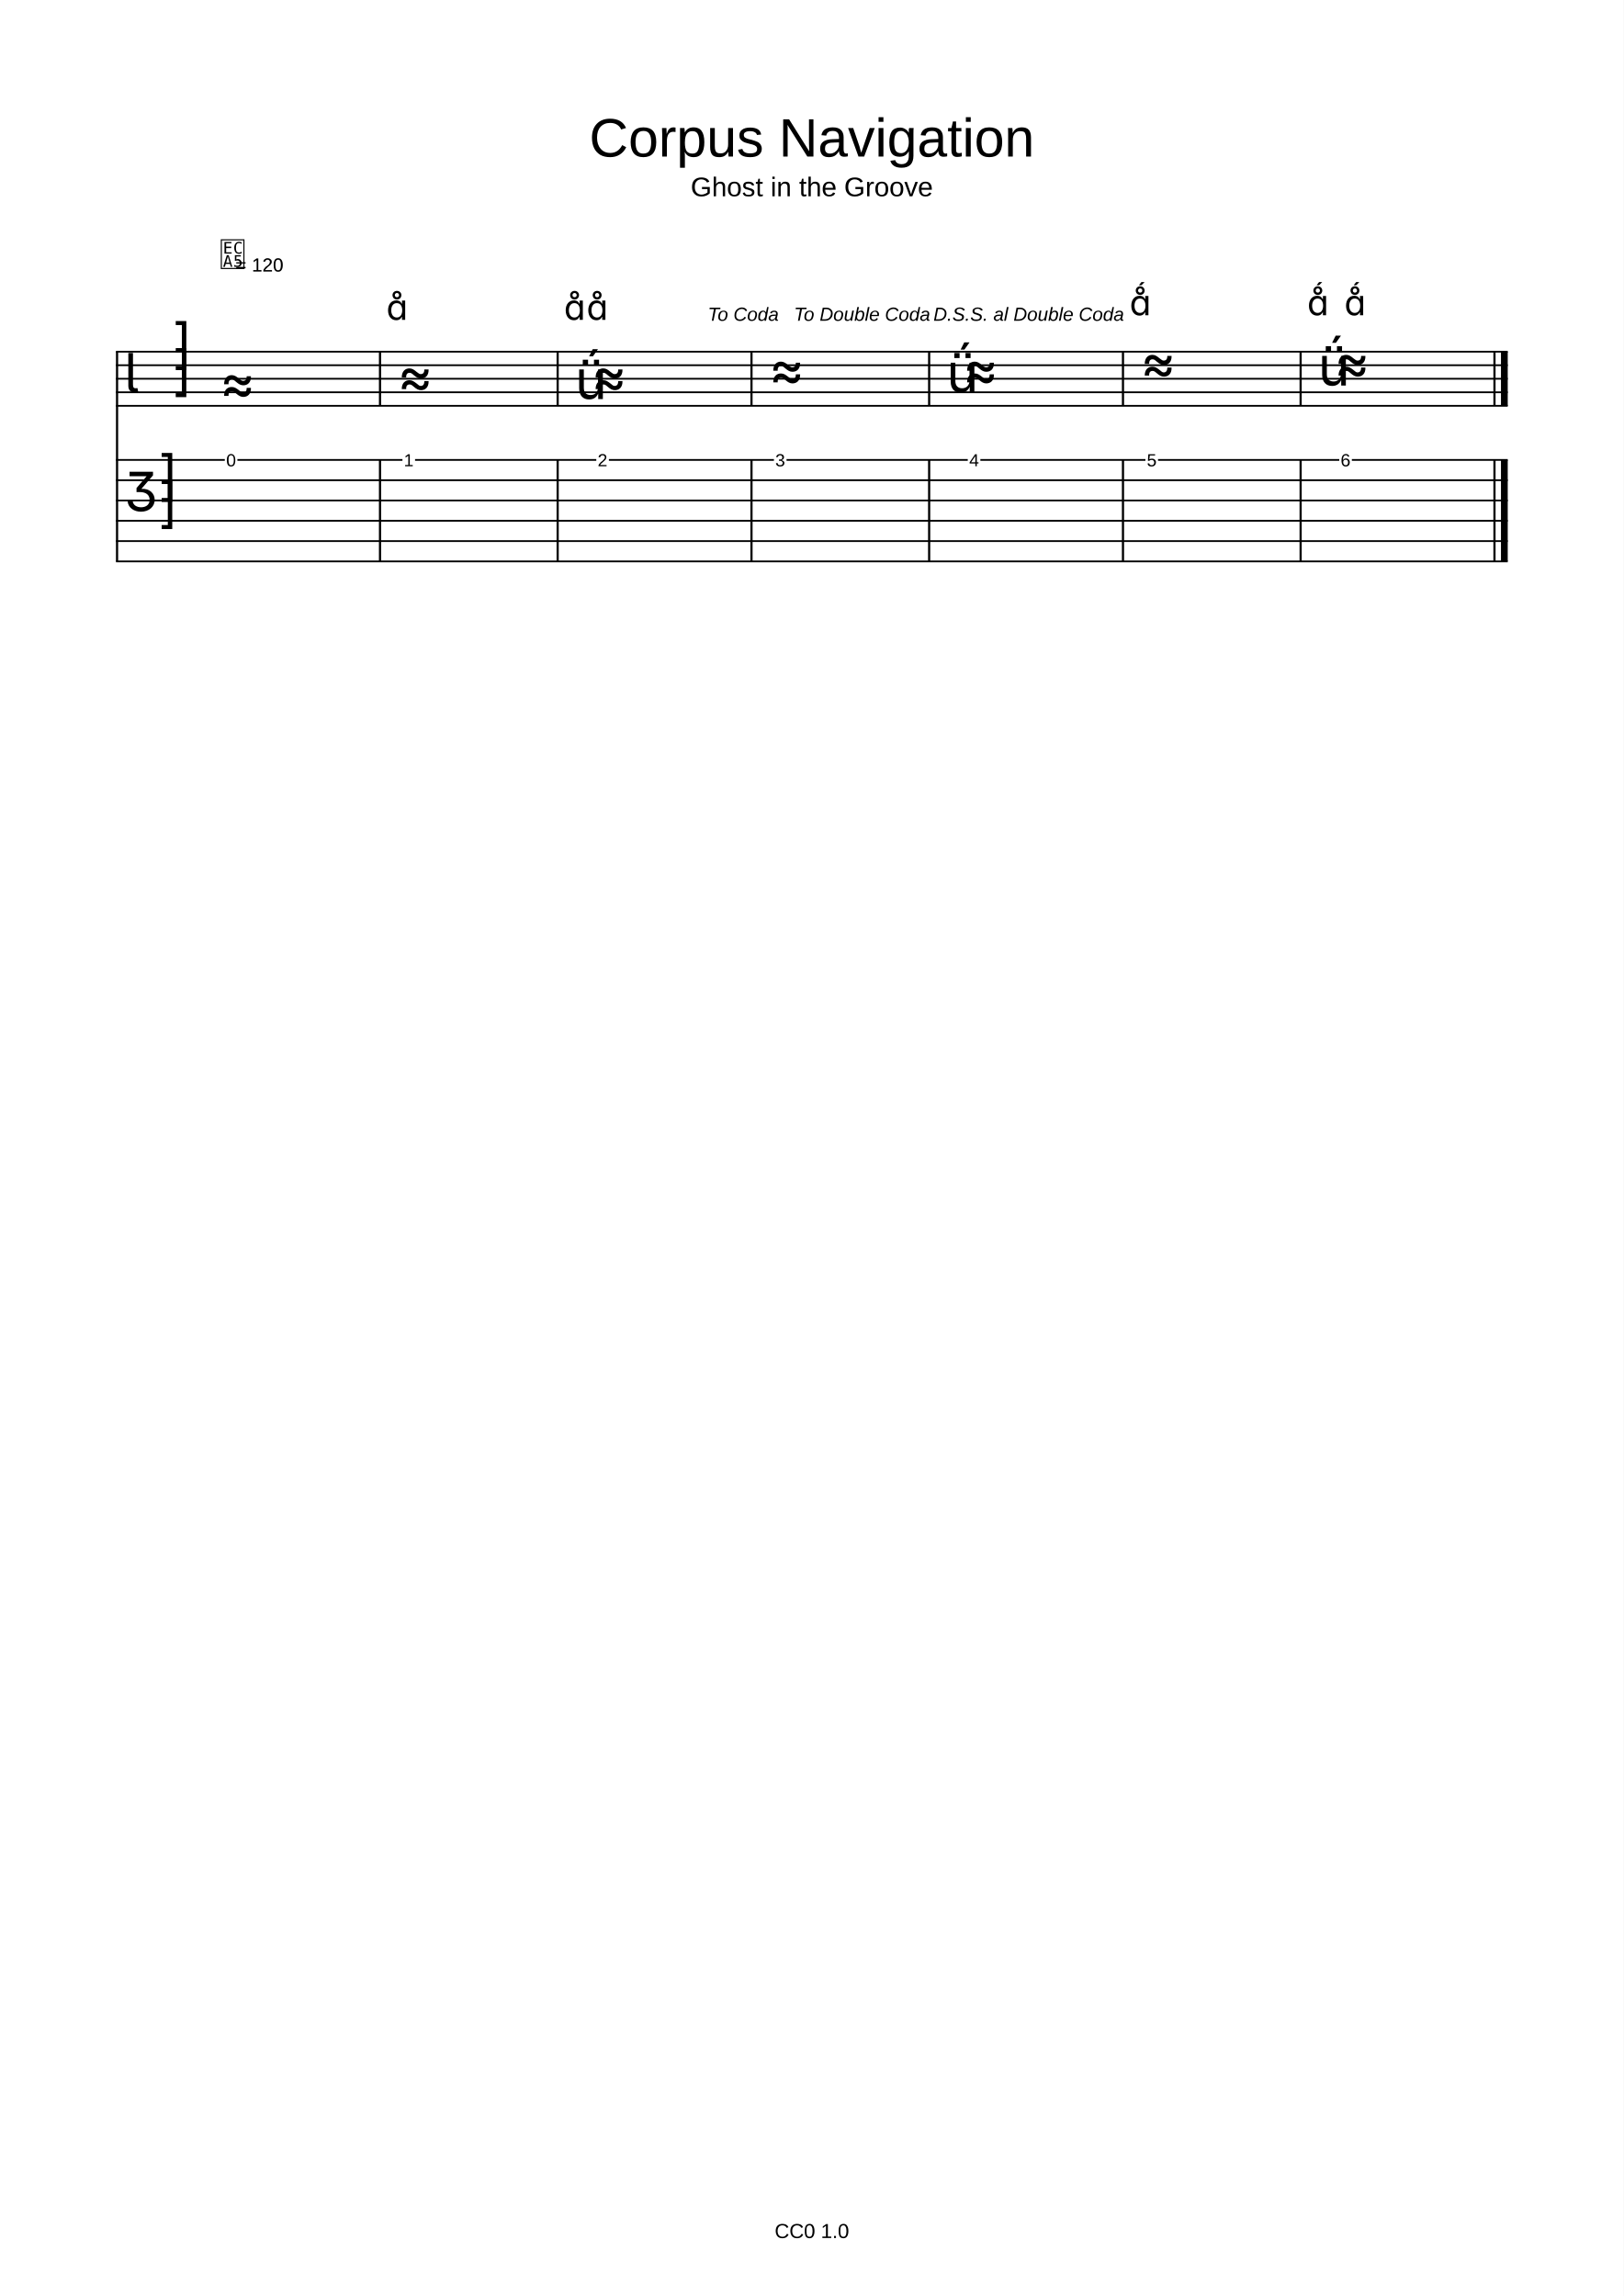
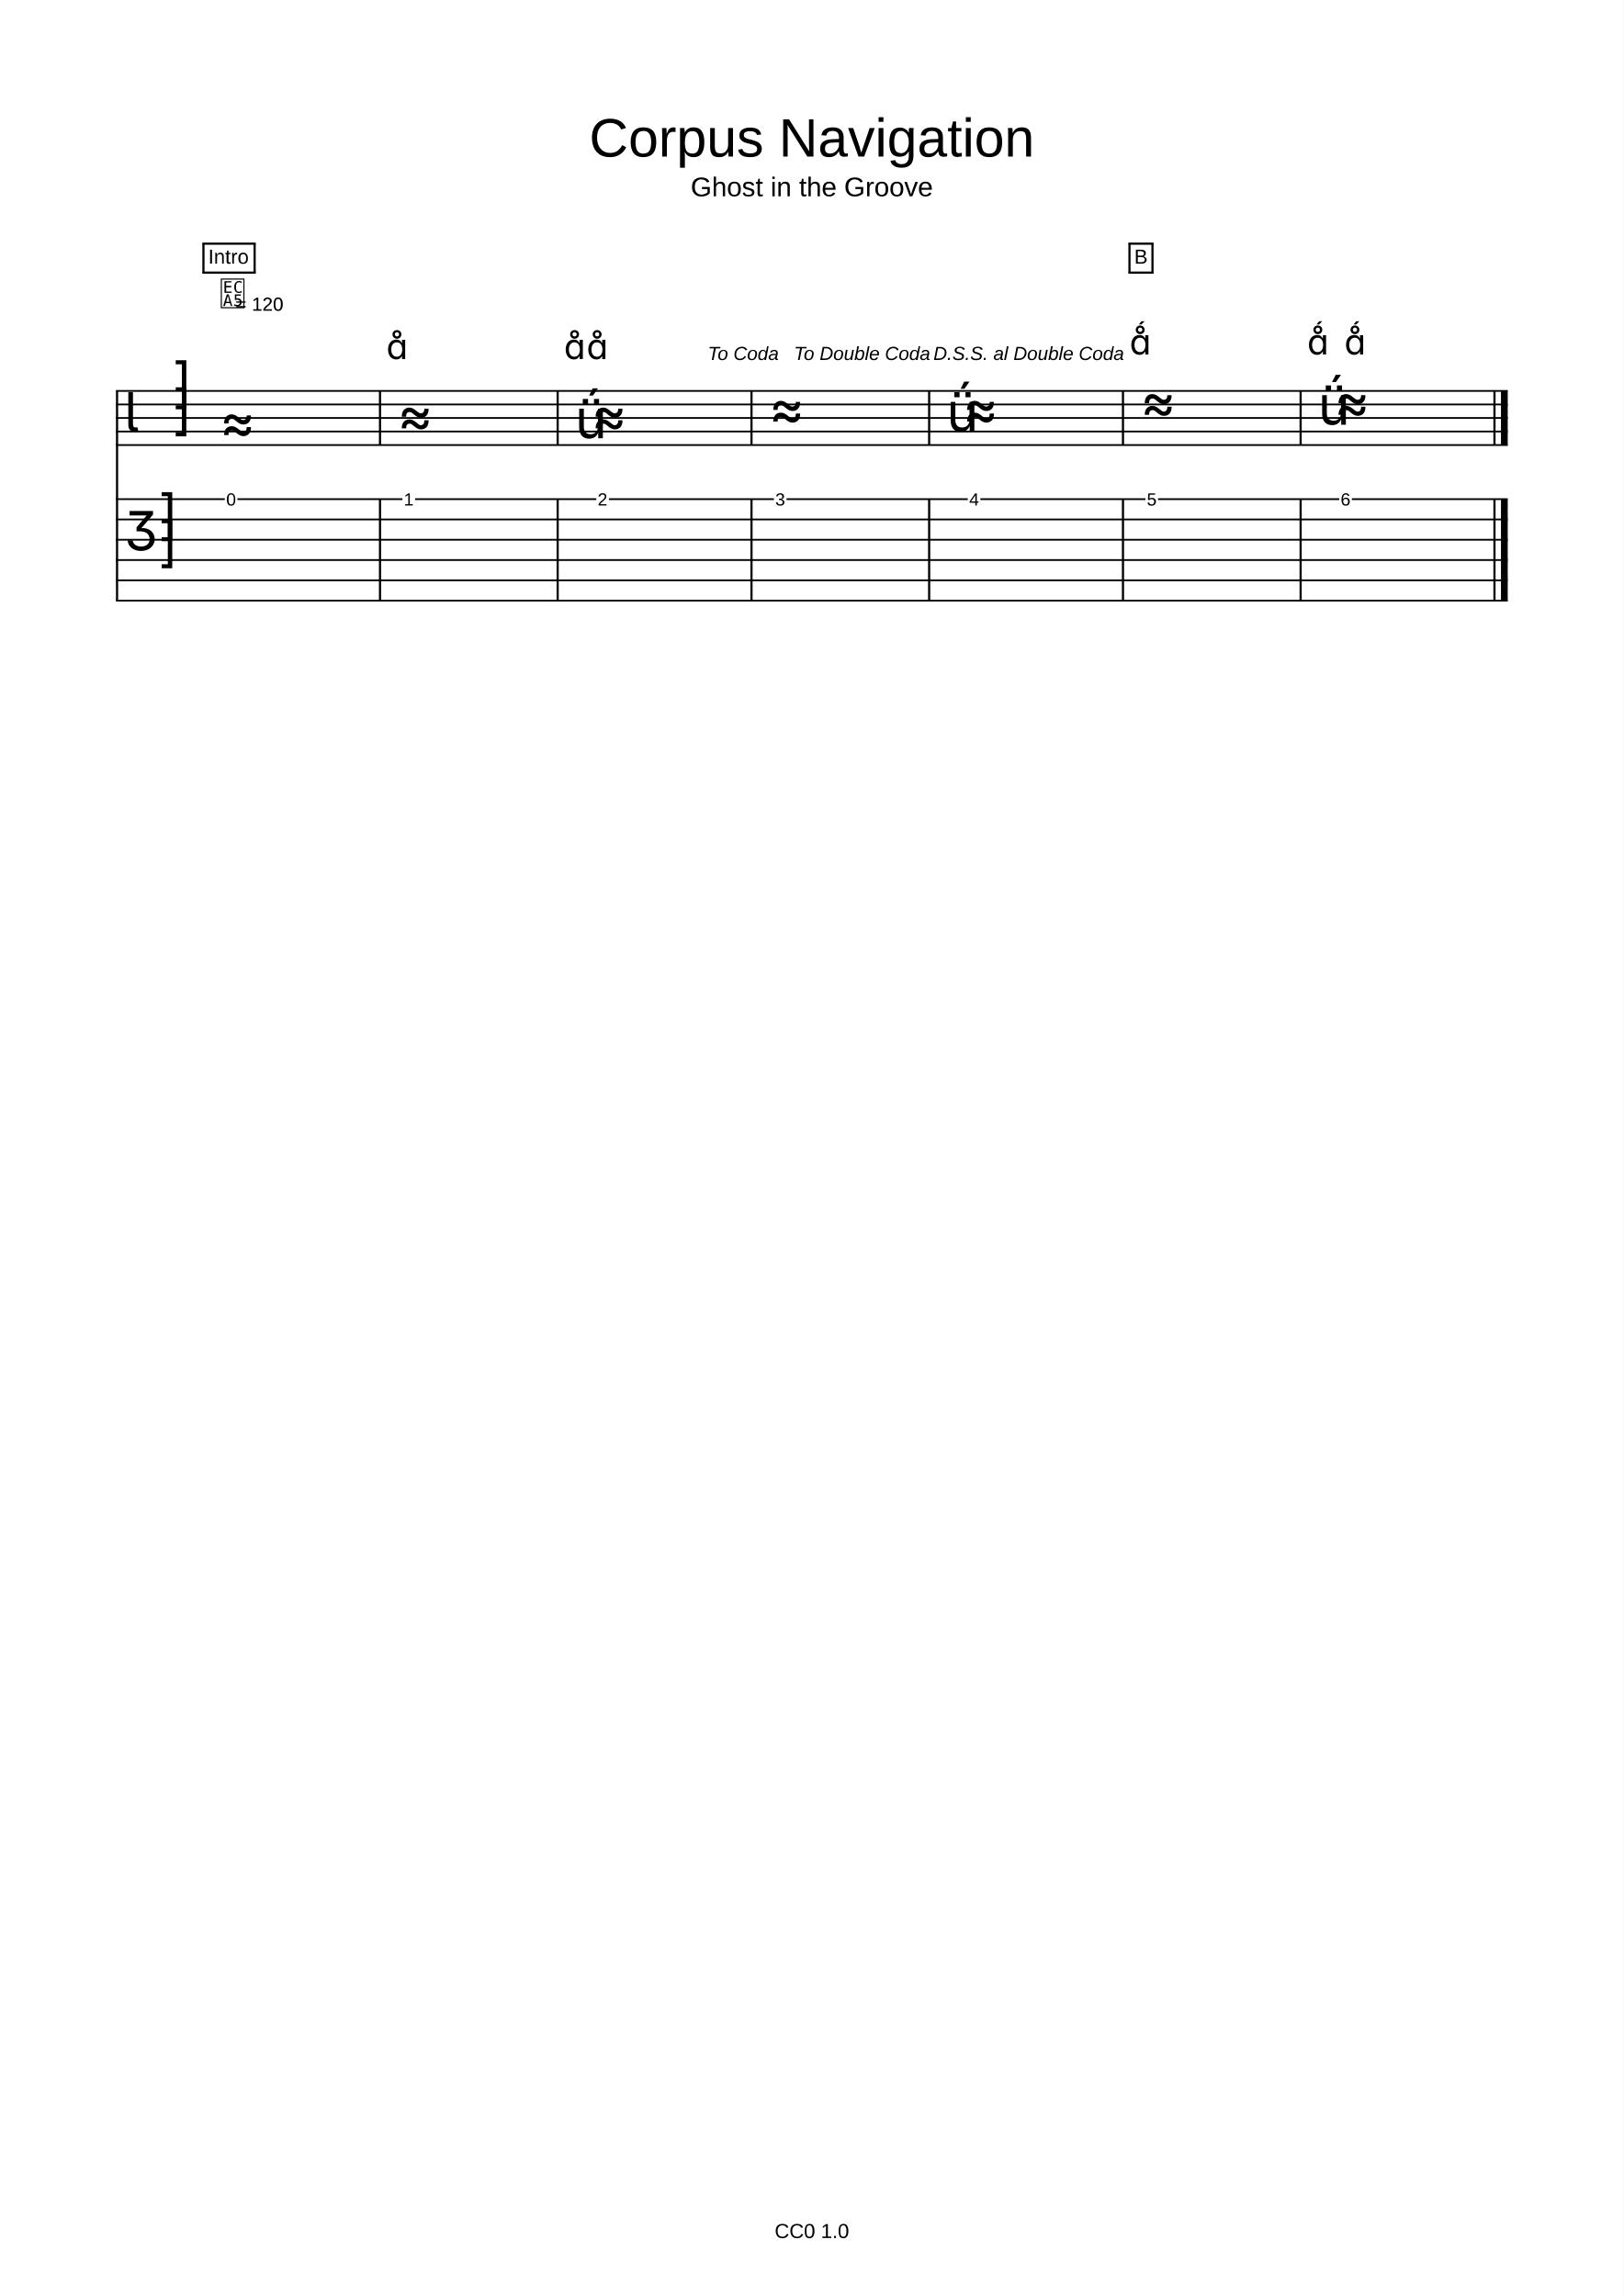
<svg xmlns="http://www.w3.org/2000/svg" width="1200" height="1697.143" viewBox="0 0 120 169.714">
  <style>@font-face{font-family:"Bravura";src:url("Bravura.otf")}text{font-family:"Bravura";font-size:4px}text.t{font-family:Arial,Helvetica,sans-serif}</style>
  <rect x="0" y="0" width="120" height="169.714" fill="white" />
  <g fill="black" stroke="black">
-     <line class="staffLine" x1="8.571" y1="25.996" x2="111.429" y2="25.996" stroke-width="0.13" />
-     <line class="staffLine" x1="8.571" y1="26.996" x2="111.429" y2="26.996" stroke-width="0.13" />
-     <line class="staffLine" x1="8.571" y1="27.996" x2="111.429" y2="27.996" stroke-width="0.13" />
-     <line class="staffLine" x1="8.571" y1="28.996" x2="111.429" y2="28.996" stroke-width="0.13" />
-     <line class="staffLine" x1="8.571" y1="29.996" x2="111.429" y2="29.996" stroke-width="0.13" />
-     <line class="barline" x1="28.085" y1="25.996" x2="28.085" y2="29.996" stroke-width="0.16" />
-     <line class="barline" x1="41.214" y1="25.996" x2="41.214" y2="29.996" stroke-width="0.16" />
-     <line class="barline" x1="55.539" y1="25.996" x2="55.539" y2="29.996" stroke-width="0.16" />
-     <line class="barline" x1="68.669" y1="25.996" x2="68.669" y2="29.996" stroke-width="0.16" />
-     <line class="barline" x1="82.994" y1="25.996" x2="82.994" y2="29.996" stroke-width="0.16" />
-     <line class="barline" x1="96.123" y1="25.996" x2="96.123" y2="29.996" stroke-width="0.16" />
-     <line class="barline" x1="110.449" y1="25.996" x2="110.449" y2="29.996" stroke-width="0.16" />
-     <line class="barline" x1="111.179" y1="25.996" x2="111.179" y2="29.996" stroke-width="0.5" />
-     <line class="staffLine" x1="8.571" y1="33.996" x2="111.429" y2="33.996" stroke-width="0.13" />
-     <line class="staffLine" x1="8.571" y1="35.496" x2="111.429" y2="35.496" stroke-width="0.13" />
-     <line class="staffLine" x1="8.571" y1="36.996" x2="111.429" y2="36.996" stroke-width="0.13" />
-     <line class="staffLine" x1="8.571" y1="38.496" x2="111.429" y2="38.496" stroke-width="0.13" />
-     <line class="staffLine" x1="8.571" y1="39.996" x2="111.429" y2="39.996" stroke-width="0.13" />
-     <line class="staffLine" x1="8.571" y1="41.496" x2="111.429" y2="41.496" stroke-width="0.13" />
-     <line class="barline" x1="28.085" y1="33.996" x2="28.085" y2="41.496" stroke-width="0.16" />
-     <line class="barline" x1="41.214" y1="33.996" x2="41.214" y2="41.496" stroke-width="0.16" />
-     <line class="barline" x1="55.539" y1="33.996" x2="55.539" y2="41.496" stroke-width="0.16" />
-     <line class="barline" x1="68.669" y1="33.996" x2="68.669" y2="41.496" stroke-width="0.16" />
-     <line class="barline" x1="82.994" y1="33.996" x2="82.994" y2="41.496" stroke-width="0.16" />
-     <line class="barline" x1="96.123" y1="33.996" x2="96.123" y2="41.496" stroke-width="0.16" />
-     <line class="barline" x1="110.449" y1="33.996" x2="110.449" y2="41.496" stroke-width="0.16" />
-     <line class="barline" x1="111.179" y1="33.996" x2="111.179" y2="41.496" stroke-width="0.5" />
-     <line class="barline" x1="8.651" y1="25.996" x2="8.651" y2="41.496" stroke-width="0.16" />
-     <text class="clef" x="9.171" y="28.996" stroke="none"></text>
-     <text class="timeSignature" x="12.755" y="26.996" stroke="none"></text>
-     <text class="timeSignature" x="12.755" y="28.996" stroke="none"></text>
-     <text class="notehead" x="16.235" y="29.996" stroke="none"></text>
-     <text class="notehead" x="29.365" y="29.496" stroke="none"></text>
-     <text class="notehead" x="43.69" y="29.496" stroke="none"></text>
-     <text class="accidental" x="42.494" y="29.496" stroke="none"></text>
-     <text class="notehead" x="56.819" y="28.996" stroke="none"></text>
-     <text class="notehead" x="71.145" y="28.996" stroke="none"></text>
-     <text class="accidental" x="69.949" y="28.996" stroke="none"></text>
-     <text class="notehead" x="84.274" y="28.496" stroke="none"></text>
-     <text class="notehead" x="98.599" y="28.496" stroke="none"></text>
-     <text class="accidental" x="97.403" y="28.496" stroke="none"></text>
-     <text class="clef" x="9.183" y="37.778" stroke="none"></text>
-     <text class="timeSignature" x="11.715" y="36.746" stroke="none"></text>
-     <text class="timeSignature" x="11.715" y="38.746" stroke="none"></text>
-     <text class="navigation" x="28.554" y="23.64" style="font-size:2.6px" stroke="none"></text>
-     <text class="navigation" x="41.684" y="23.64" style="font-size:2.6px" stroke="none"></text>
-     <text class="navigation" x="43.353" y="23.64" style="font-size:2.6px" stroke="none"></text>
-     <text class="navigation" x="83.484" y="23.299" style="font-size:2.6px" stroke="none"></text>
-     <text class="navigation" x="96.614" y="23.299" style="font-size:2.6px" stroke="none"></text>
-     <text class="navigation" x="99.357" y="23.299" style="font-size:2.6px" stroke="none"></text>
-     <text class="tempo" x="16.235" y="19.72" style="font-size:2.6px" stroke="none"></text>
+     <line class="staffLine" x1="8.571" y1="28.896" x2="111.429" y2="28.896" stroke-width="0.13" />
+     <line class="staffLine" x1="8.571" y1="29.896" x2="111.429" y2="29.896" stroke-width="0.13" />
+     <line class="staffLine" x1="8.571" y1="30.896" x2="111.429" y2="30.896" stroke-width="0.13" />
+     <line class="staffLine" x1="8.571" y1="31.896" x2="111.429" y2="31.896" stroke-width="0.13" />
+     <line class="staffLine" x1="8.571" y1="32.896" x2="111.429" y2="32.896" stroke-width="0.13" />
+     <line class="barline" x1="28.085" y1="28.896" x2="28.085" y2="32.896" stroke-width="0.16" />
+     <line class="barline" x1="41.214" y1="28.896" x2="41.214" y2="32.896" stroke-width="0.16" />
+     <line class="barline" x1="55.539" y1="28.896" x2="55.539" y2="32.896" stroke-width="0.16" />
+     <line class="barline" x1="68.669" y1="28.896" x2="68.669" y2="32.896" stroke-width="0.16" />
+     <line class="barline" x1="82.994" y1="28.896" x2="82.994" y2="32.896" stroke-width="0.16" />
+     <line class="barline" x1="96.123" y1="28.896" x2="96.123" y2="32.896" stroke-width="0.16" />
+     <line class="barline" x1="110.449" y1="28.896" x2="110.449" y2="32.896" stroke-width="0.16" />
+     <line class="barline" x1="111.179" y1="28.896" x2="111.179" y2="32.896" stroke-width="0.5" />
+     <line class="staffLine" x1="8.571" y1="36.896" x2="111.429" y2="36.896" stroke-width="0.13" />
+     <line class="staffLine" x1="8.571" y1="38.396" x2="111.429" y2="38.396" stroke-width="0.13" />
+     <line class="staffLine" x1="8.571" y1="39.896" x2="111.429" y2="39.896" stroke-width="0.13" />
+     <line class="staffLine" x1="8.571" y1="41.396" x2="111.429" y2="41.396" stroke-width="0.13" />
+     <line class="staffLine" x1="8.571" y1="42.896" x2="111.429" y2="42.896" stroke-width="0.13" />
+     <line class="staffLine" x1="8.571" y1="44.396" x2="111.429" y2="44.396" stroke-width="0.13" />
+     <line class="barline" x1="28.085" y1="36.896" x2="28.085" y2="44.396" stroke-width="0.16" />
+     <line class="barline" x1="41.214" y1="36.896" x2="41.214" y2="44.396" stroke-width="0.16" />
+     <line class="barline" x1="55.539" y1="36.896" x2="55.539" y2="44.396" stroke-width="0.16" />
+     <line class="barline" x1="68.669" y1="36.896" x2="68.669" y2="44.396" stroke-width="0.16" />
+     <line class="barline" x1="82.994" y1="36.896" x2="82.994" y2="44.396" stroke-width="0.16" />
+     <line class="barline" x1="96.123" y1="36.896" x2="96.123" y2="44.396" stroke-width="0.16" />
+     <line class="barline" x1="110.449" y1="36.896" x2="110.449" y2="44.396" stroke-width="0.16" />
+     <line class="barline" x1="111.179" y1="36.896" x2="111.179" y2="44.396" stroke-width="0.5" />
+     <line class="section" x1="14.955" y1="18.011" x2="18.899" y2="18.011" stroke-width="0.16" />
+     <line class="section" x1="14.955" y1="20.151" x2="18.899" y2="20.151" stroke-width="0.16" />
+     <line class="section" x1="15.035" y1="18.011" x2="15.035" y2="20.151" stroke-width="0.16" />
+     <line class="section" x1="18.819" y1="18.011" x2="18.819" y2="20.151" stroke-width="0.16" />
+     <line class="section" x1="83.394" y1="18.011" x2="85.254" y2="18.011" stroke-width="0.16" />
+     <line class="section" x1="83.394" y1="20.151" x2="85.254" y2="20.151" stroke-width="0.16" />
+     <line class="section" x1="83.474" y1="18.011" x2="83.474" y2="20.151" stroke-width="0.16" />
+     <line class="section" x1="85.174" y1="18.011" x2="85.174" y2="20.151" stroke-width="0.16" />
+     <line class="barline" x1="8.651" y1="28.896" x2="8.651" y2="44.396" stroke-width="0.16" />
+     <text class="clef" x="9.171" y="31.896" stroke="none"></text>
+     <text class="timeSignature" x="12.755" y="29.896" stroke="none"></text>
+     <text class="timeSignature" x="12.755" y="31.896" stroke="none"></text>
+     <text class="notehead" x="16.235" y="32.896" stroke="none"></text>
+     <text class="notehead" x="29.365" y="32.396" stroke="none"></text>
+     <text class="notehead" x="43.69" y="32.396" stroke="none"></text>
+     <text class="accidental" x="42.494" y="32.396" stroke="none"></text>
+     <text class="notehead" x="56.819" y="31.896" stroke="none"></text>
+     <text class="notehead" x="71.145" y="31.896" stroke="none"></text>
+     <text class="accidental" x="69.949" y="31.896" stroke="none"></text>
+     <text class="notehead" x="84.274" y="31.396" stroke="none"></text>
+     <text class="notehead" x="98.599" y="31.396" stroke="none"></text>
+     <text class="accidental" x="97.403" y="31.396" stroke="none"></text>
+     <text class="clef" x="9.183" y="40.678" stroke="none"></text>
+     <text class="timeSignature" x="11.715" y="39.646" stroke="none"></text>
+     <text class="timeSignature" x="11.715" y="41.646" stroke="none"></text>
+     <text class="navigation" x="28.554" y="26.54" style="font-size:2.6px" stroke="none"></text>
+     <text class="navigation" x="41.684" y="26.54" style="font-size:2.6px" stroke="none"></text>
+     <text class="navigation" x="43.353" y="26.54" style="font-size:2.6px" stroke="none"></text>
+     <text class="navigation" x="83.484" y="26.199" style="font-size:2.6px" stroke="none"></text>
+     <text class="navigation" x="96.614" y="26.199" style="font-size:2.6px" stroke="none"></text>
+     <text class="navigation" x="99.357" y="26.199" style="font-size:2.6px" stroke="none"></text>
+     <text class="tempo" x="16.235" y="22.62" style="font-size:2.6px" stroke="none"></text>
    <text class="t credit" x="60" y="11.571" style="font-size:4px" text-anchor="middle" stroke="none">Corpus Navigation</text>
    <text class="t credit" x="60" y="14.511" style="font-size:2px" text-anchor="middle" stroke="none">Ghost in the Groove</text>
-     <rect class="knockout" x="16.614" y="33.424" width="0.931" height="1.144" fill="white" stroke="none" />
-     <text class="t fretNumber" x="17.079" y="34.464" style="font-size:1.3px" text-anchor="middle" stroke="none">0</text>
-     <rect class="knockout" x="29.743" y="33.424" width="0.931" height="1.144" fill="white" stroke="none" />
-     <text class="t fretNumber" x="30.209" y="34.464" style="font-size:1.3px" text-anchor="middle" stroke="none">1</text>
-     <rect class="knockout" x="44.069" y="33.424" width="0.931" height="1.144" fill="white" stroke="none" />
-     <text class="t fretNumber" x="44.534" y="34.464" style="font-size:1.3px" text-anchor="middle" stroke="none">2</text>
-     <rect class="knockout" x="57.198" y="33.424" width="0.931" height="1.144" fill="white" stroke="none" />
-     <text class="t fretNumber" x="57.663" y="34.464" style="font-size:1.3px" text-anchor="middle" stroke="none">3</text>
-     <rect class="knockout" x="71.523" y="33.424" width="0.931" height="1.144" fill="white" stroke="none" />
-     <text class="t fretNumber" x="71.989" y="34.464" style="font-size:1.3px" text-anchor="middle" stroke="none">4</text>
-     <rect class="knockout" x="84.653" y="33.424" width="0.931" height="1.144" fill="white" stroke="none" />
-     <text class="t fretNumber" x="85.118" y="34.464" style="font-size:1.3px" text-anchor="middle" stroke="none">5</text>
-     <rect class="knockout" x="98.978" y="33.424" width="0.931" height="1.144" fill="white" stroke="none" />
-     <text class="t fretNumber" x="99.443" y="34.464" style="font-size:1.3px" text-anchor="middle" stroke="none">6</text>
-     <text class="t navigation" x="57.552" y="23.71" style="font-size:1.4px;font-style:italic" text-anchor="end" stroke="none">To Coda</text>
-     <text class="t navigation" x="68.749" y="23.71" style="font-size:1.4px;font-style:italic" text-anchor="end" stroke="none">To Double Coda</text>
-     <text class="t navigation" x="83.074" y="23.71" style="font-size:1.4px;font-style:italic" text-anchor="end" stroke="none">D.S.S. al Double Coda</text>
-     <text class="t tempo" x="17.399" y="20.07" style="font-size:1.4px" text-anchor="start" stroke="none">= 120</text>
+     <rect class="knockout" x="16.614" y="36.324" width="0.931" height="1.144" fill="white" stroke="none" />
+     <text class="t fretNumber" x="17.079" y="37.364" style="font-size:1.3px" text-anchor="middle" stroke="none">0</text>
+     <rect class="knockout" x="29.743" y="36.324" width="0.931" height="1.144" fill="white" stroke="none" />
+     <text class="t fretNumber" x="30.209" y="37.364" style="font-size:1.3px" text-anchor="middle" stroke="none">1</text>
+     <rect class="knockout" x="44.069" y="36.324" width="0.931" height="1.144" fill="white" stroke="none" />
+     <text class="t fretNumber" x="44.534" y="37.364" style="font-size:1.3px" text-anchor="middle" stroke="none">2</text>
+     <rect class="knockout" x="57.198" y="36.324" width="0.931" height="1.144" fill="white" stroke="none" />
+     <text class="t fretNumber" x="57.663" y="37.364" style="font-size:1.3px" text-anchor="middle" stroke="none">3</text>
+     <rect class="knockout" x="71.523" y="36.324" width="0.931" height="1.144" fill="white" stroke="none" />
+     <text class="t fretNumber" x="71.989" y="37.364" style="font-size:1.3px" text-anchor="middle" stroke="none">4</text>
+     <rect class="knockout" x="84.653" y="36.324" width="0.931" height="1.144" fill="white" stroke="none" />
+     <text class="t fretNumber" x="85.118" y="37.364" style="font-size:1.3px" text-anchor="middle" stroke="none">5</text>
+     <rect class="knockout" x="98.978" y="36.324" width="0.931" height="1.144" fill="white" stroke="none" />
+     <text class="t fretNumber" x="99.443" y="37.364" style="font-size:1.3px" text-anchor="middle" stroke="none">6</text>
+     <text class="t navigation" x="57.552" y="26.61" style="font-size:1.4px;font-style:italic" text-anchor="end" stroke="none">To Coda</text>
+     <text class="t navigation" x="68.749" y="26.61" style="font-size:1.4px;font-style:italic" text-anchor="end" stroke="none">To Double Coda</text>
+     <text class="t navigation" x="83.074" y="26.61" style="font-size:1.4px;font-style:italic" text-anchor="end" stroke="none">D.S.S. al Double Coda</text>
+     <text class="t tempo" x="17.399" y="22.97" style="font-size:1.4px" text-anchor="start" stroke="none">= 120</text>
+     <text class="t section" x="15.385" y="19.486" style="font-size:1.5px" text-anchor="start" stroke="none">Intro</text>
+     <text class="t section" x="83.824" y="19.486" style="font-size:1.5px" text-anchor="start" stroke="none">B</text>
    <text class="t credit" x="60" y="165.429" style="font-size:1.5px" text-anchor="middle" stroke="none">CC0 1.0</text>
  </g>
</svg>
